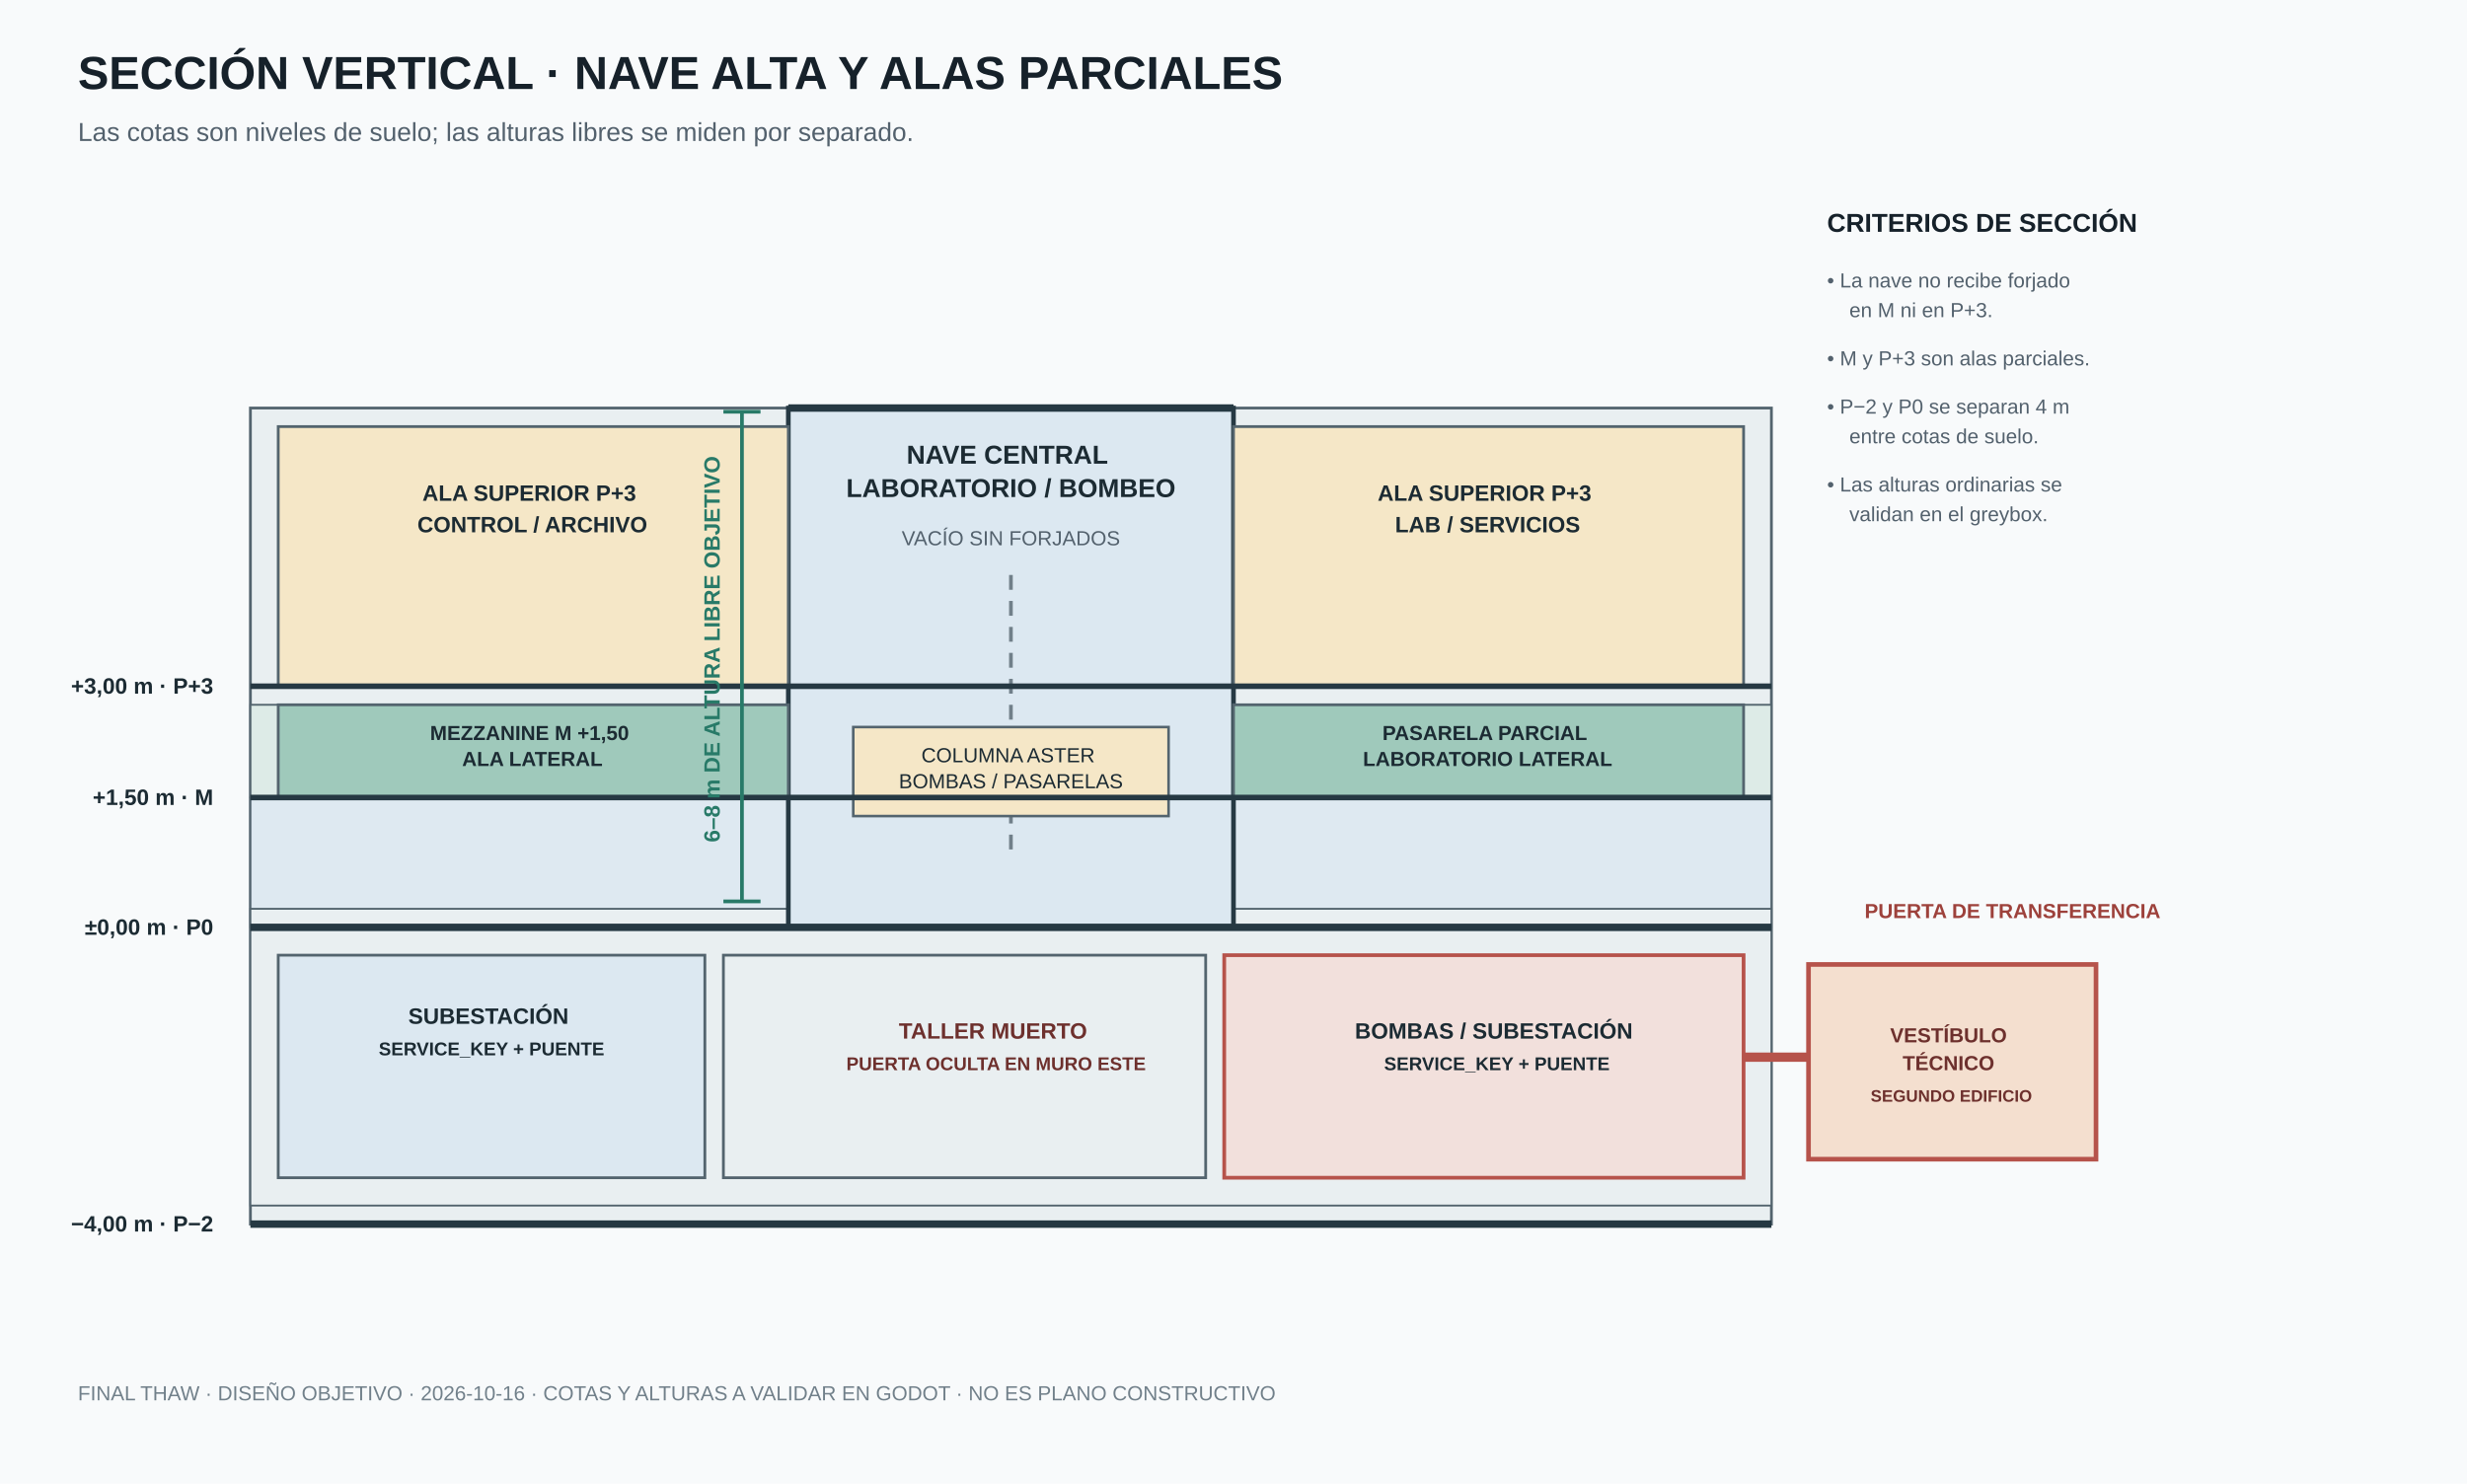
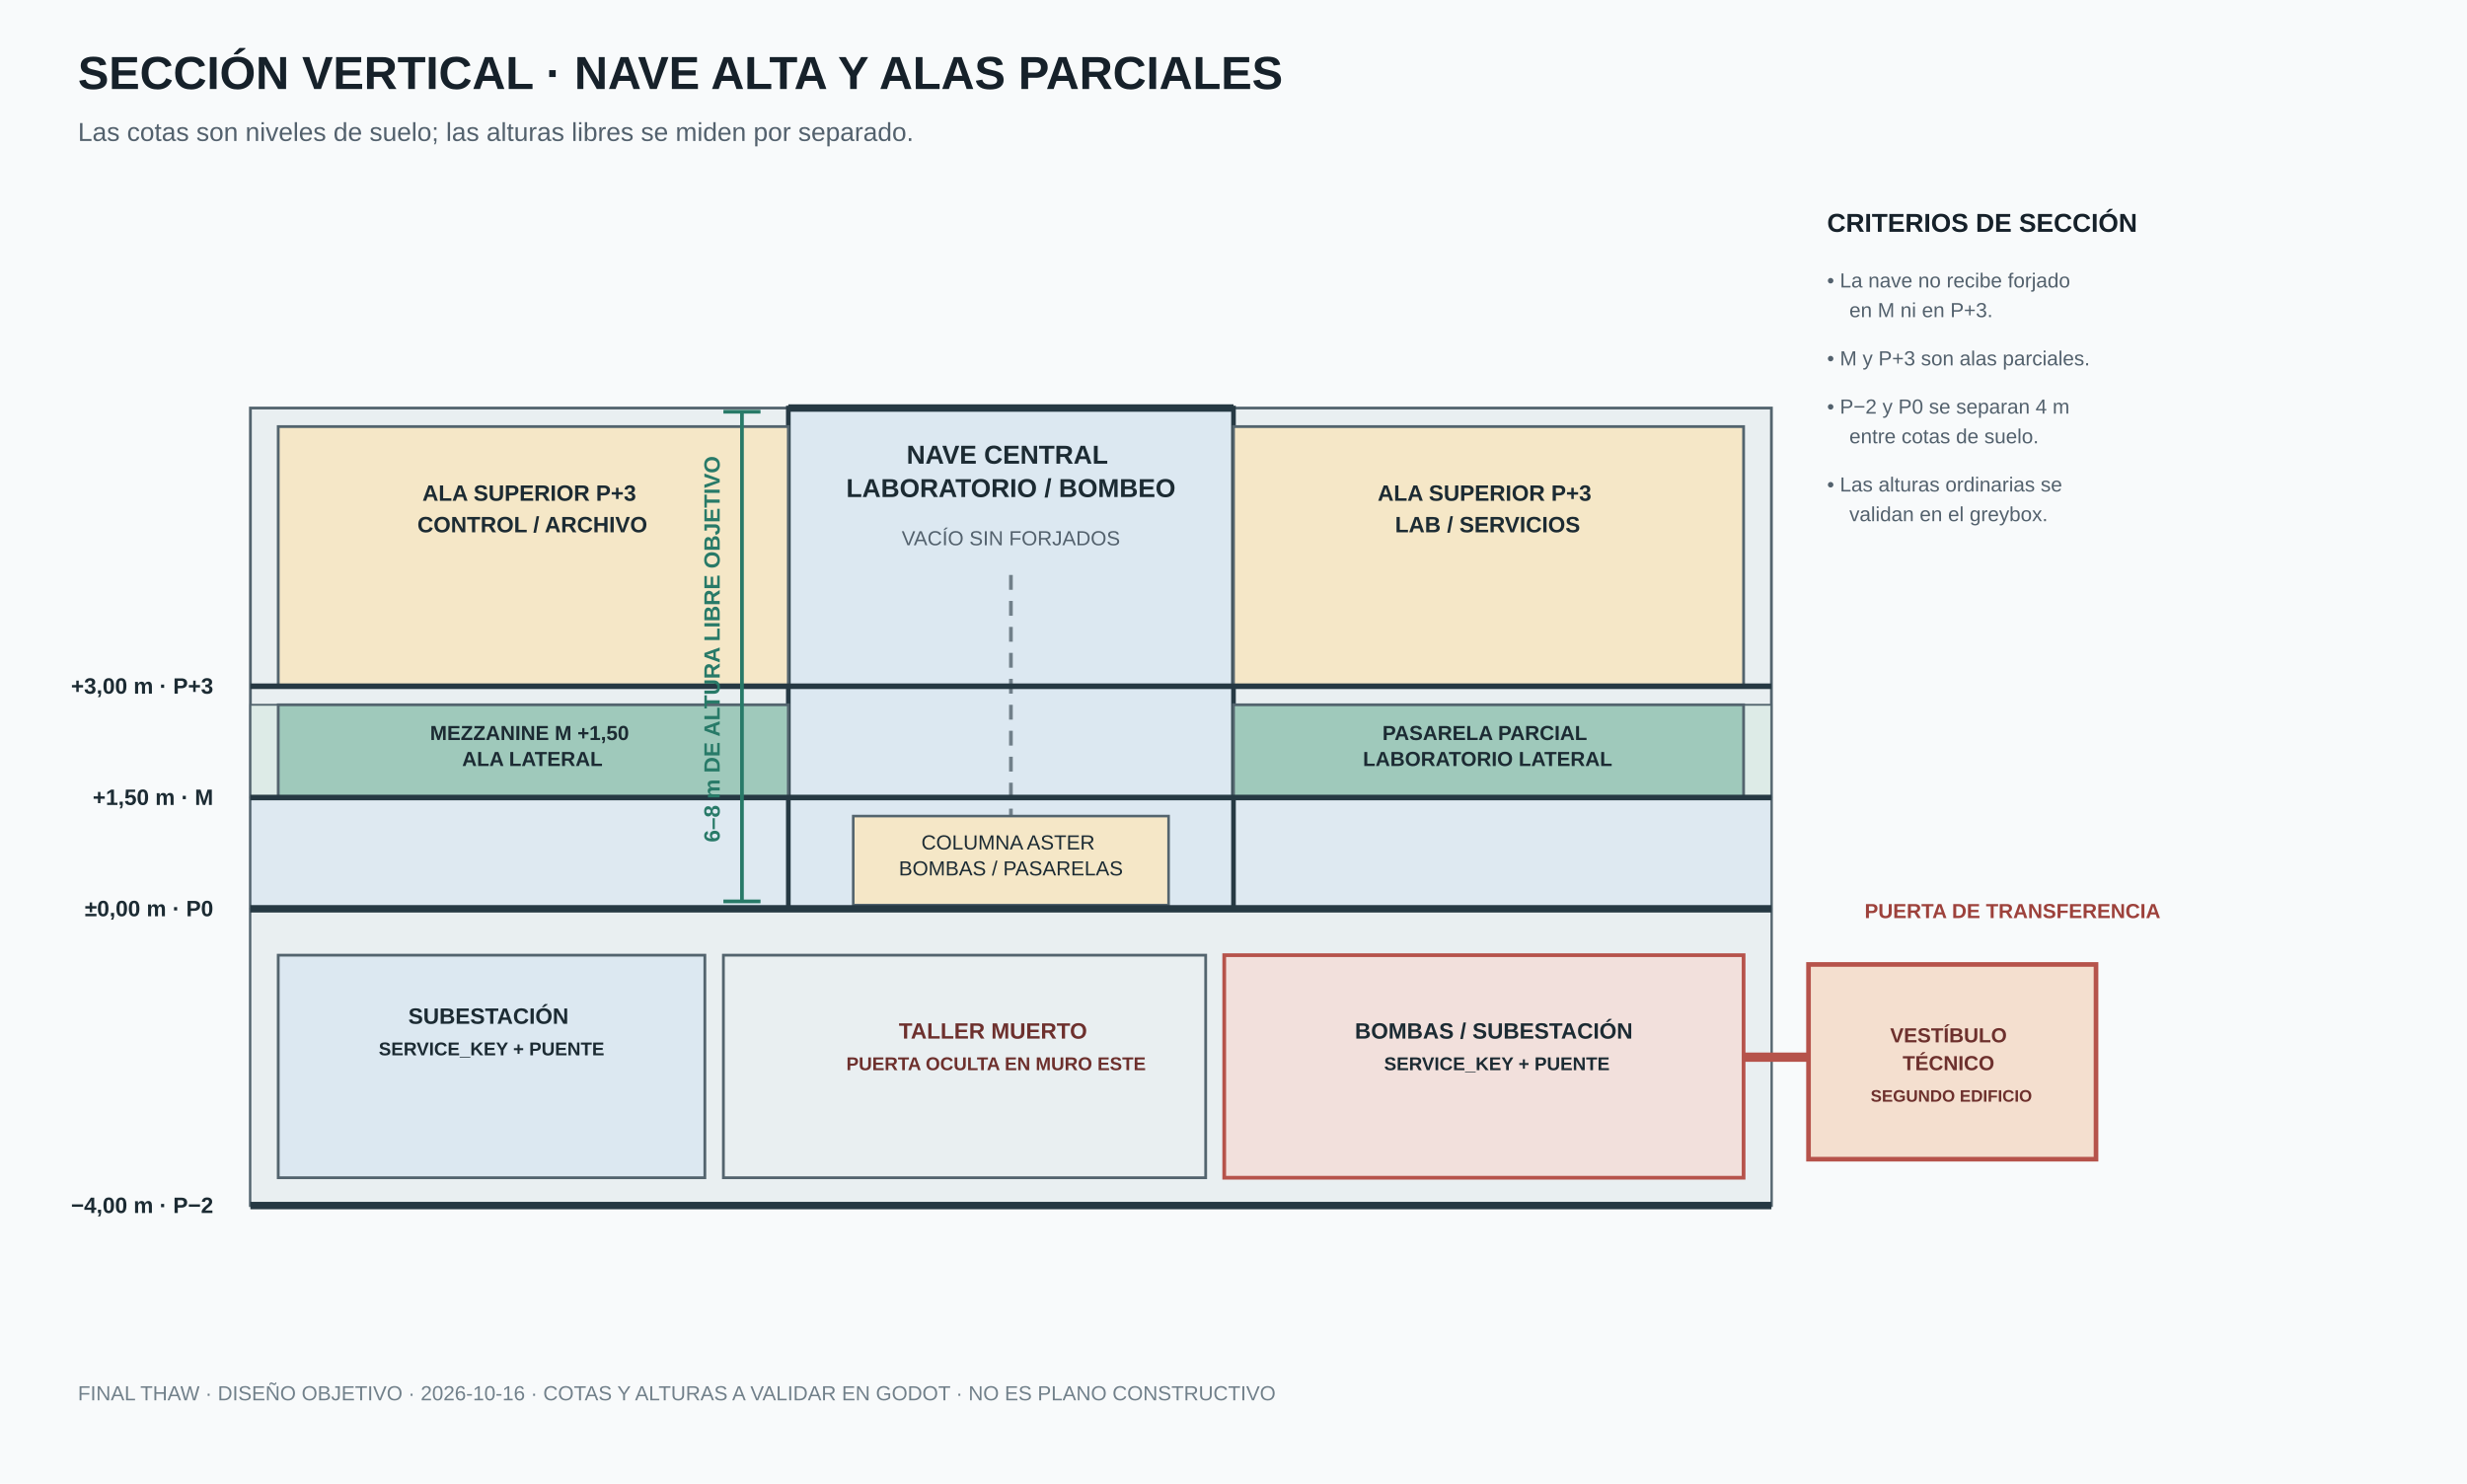
<svg xmlns="http://www.w3.org/2000/svg" viewBox="0 0 1330 800" role="img" aria-label="Sección vertical conceptual: nave central alta, mezzanine y ala superior parciales, y puerta de transferencia en P−2">
  <rect width="1330" height="800" fill="#f8fafb" />
  <text x="42" y="48" font-family="Arial,sans-serif" font-size="25" font-weight="700" fill="#16212a">SECCIÓN VERTICAL · NAVE ALTA Y ALAS PARCIALES</text>
  <text x="42" y="76" font-family="Arial,sans-serif" font-size="14" fill="#53616d">Las cotas son niveles de suelo; las alturas libres se miden por separado.</text>
-   <rect x="135" y="220" width="820" height="440" fill="#e9eff1" stroke="#53646e" stroke-width="1.5" />
+   <rect x="135" y="220" width="820" height="430" fill="#e9eff1" stroke="#53646e" stroke-width="1.5" />
  <rect x="135" y="380" width="820" height="50" fill="#d9e9e4" fill-opacity=".8" stroke="#53646e" stroke-width="1" />
-   <rect x="135" y="430" width="820" height="70" fill="#dce8f1" fill-opacity=".85" stroke="#53646e" stroke-width="1" />
+   <rect x="135" y="430" width="820" height="60" fill="#dce8f1" fill-opacity=".85" stroke="#53646e" stroke-width="1" />
  <rect x="135" y="490" width="820" height="160" fill="#e9eff1" stroke="#53646e" stroke-width="1" />
-   <rect x="425" y="220" width="240" height="280" fill="#dce8f1" stroke="#263943" stroke-width="2.5" />
+   <rect x="425" y="220" width="240" height="270" fill="#dce8f1" stroke="#263943" stroke-width="2.5" />
  <line x1="425" y1="220" x2="665" y2="220" stroke="#263943" stroke-width="4" />
  <text x="545" y="250" text-anchor="middle" font-family="Arial,sans-serif" font-size="14" font-weight="700" fill="#1c2b33">
    <tspan x="545">NAVE CENTRAL</tspan>
    <tspan x="545" dy="18">LABORATORIO / BOMBEO</tspan>
  </text>
  <text x="545" y="294" text-anchor="middle" font-family="Arial,sans-serif" font-size="11" fill="#53616d">VACÍO SIN FORJADOS</text>
  <line x1="545" y1="310" x2="545" y2="462" stroke="#71808a" stroke-width="2" stroke-dasharray="8 6" />
-   <rect x="460" y="392" width="170" height="48" fill="#f5e7c7" stroke="#53646e" stroke-width="1.4" />
-   <text x="545" y="411" text-anchor="middle" font-family="Arial,sans-serif" font-size="11" fill="#1c2b33">
+   <rect x="460" y="440" width="170" height="48" fill="#f5e7c7" stroke="#53646e" stroke-width="1.4" />
+   <text x="545" y="458" text-anchor="middle" font-family="Arial,sans-serif" font-size="11" fill="#1c2b33">
    <tspan x="545">COLUMNA ASTER</tspan>
    <tspan x="545" dy="14">BOMBAS / PASARELAS</tspan>
  </text>
  <rect x="150" y="230" width="275" height="140" fill="#f5e7c7" stroke="#53646e" stroke-width="1.5" />
  <rect x="665" y="230" width="275" height="140" fill="#f5e7c7" stroke="#53646e" stroke-width="1.5" />
  <text x="287" y="270" text-anchor="middle" font-family="Arial,sans-serif" font-size="12" font-weight="700" fill="#1c2b33">
    <tspan x="287">ALA SUPERIOR P+3</tspan>
    <tspan x="287" dy="17">CONTROL / ARCHIVO</tspan>
  </text>
  <text x="802" y="270" text-anchor="middle" font-family="Arial,sans-serif" font-size="12" font-weight="700" fill="#1c2b33">
    <tspan x="802">ALA SUPERIOR P+3</tspan>
    <tspan x="802" dy="17">LAB / SERVICIOS</tspan>
  </text>
  <rect x="150" y="380" width="275" height="50" fill="#9fc9bb" stroke="#53646e" stroke-width="1.5" />
  <rect x="665" y="380" width="275" height="50" fill="#9fc9bb" stroke="#53646e" stroke-width="1.5" />
  <text x="287" y="399" text-anchor="middle" font-family="Arial,sans-serif" font-size="11" font-weight="700" fill="#1c2b33">
    <tspan x="287">MEZZANINE M +1,50</tspan>
    <tspan x="287" dy="14">ALA LATERAL</tspan>
  </text>
  <text x="802" y="399" text-anchor="middle" font-family="Arial,sans-serif" font-size="11" font-weight="700" fill="#1c2b33">
    <tspan x="802">PASARELA PARCIAL</tspan>
    <tspan x="802" dy="14">LABORATORIO LATERAL</tspan>
  </text>
  <line x1="135" y1="370" x2="955" y2="370" stroke="#263943" stroke-width="3" />
  <text x="115" y="374" text-anchor="end" font-family="Arial,sans-serif" font-size="12" font-weight="700" fill="#1c2b33">+3,00 m · P+3</text>
  <line x1="135" y1="430" x2="955" y2="430" stroke="#263943" stroke-width="3" />
  <text x="115" y="434" text-anchor="end" font-family="Arial,sans-serif" font-size="12" font-weight="700" fill="#1c2b33">+1,50 m · M</text>
-   <line x1="135" y1="500" x2="955" y2="500" stroke="#263943" stroke-width="4" />
-   <text x="115" y="504" text-anchor="end" font-family="Arial,sans-serif" font-size="12" font-weight="700" fill="#1c2b33">±0,00 m · P0</text>
-   <line x1="135" y1="660" x2="955" y2="660" stroke="#263943" stroke-width="4" />
-   <text x="115" y="664" text-anchor="end" font-family="Arial,sans-serif" font-size="12" font-weight="700" fill="#1c2b33">−4,00 m · P−2</text>
+   <line x1="135" y1="490" x2="955" y2="490" stroke="#263943" stroke-width="4" />
+   <text x="115" y="494" text-anchor="end" font-family="Arial,sans-serif" font-size="12" font-weight="700" fill="#1c2b33">±0,00 m · P0</text>
+   <line x1="135" y1="650" x2="955" y2="650" stroke="#263943" stroke-width="4" />
+   <text x="115" y="654" text-anchor="end" font-family="Arial,sans-serif" font-size="12" font-weight="700" fill="#1c2b33">−4,00 m · P−2</text>
  <line x1="400" y1="222" x2="400" y2="486" stroke="#287a68" stroke-width="2" />
  <line x1="390" y1="222" x2="410" y2="222" stroke="#287a68" stroke-width="2" />
  <line x1="390" y1="486" x2="410" y2="486" stroke="#287a68" stroke-width="2" />
  <text x="388" y="350" transform="rotate(-90 388 350)" text-anchor="middle" font-family="Arial,sans-serif" font-size="12" font-weight="700" fill="#287a68">6–8 m DE ALTURA LIBRE OBJETIVO</text>
  <rect x="150" y="515" width="230" height="120" fill="#dce8f1" stroke="#53646e" stroke-width="1.5" />
  <text x="265" y="552" text-anchor="middle" font-family="Arial,sans-serif" font-size="12" font-weight="700" fill="#1c2b33">
    <tspan x="265">SUBESTACIÓN</tspan>
    <tspan x="265" dy="17" font-size="10">SERVICE_KEY + PUENTE</tspan>
  </text>
  <rect x="390" y="515" width="260" height="120" fill="#e9eff1" stroke="#53646e" stroke-width="1.5" />
  <text x="537" y="560" text-anchor="middle" font-family="Arial,sans-serif" font-size="12" font-weight="700" fill="#6d302d">
    <tspan x="537">TALLER MUERTO</tspan>
    <tspan x="537" dy="17" font-size="10">PUERTA OCULTA EN MURO ESTE</tspan>
  </text>
  <rect x="660" y="515" width="280" height="120" fill="#f2e0dc" stroke="#b6534b" stroke-width="2" />
  <text x="807" y="560" text-anchor="middle" font-family="Arial,sans-serif" font-size="12" font-weight="700" fill="#1c2b33">
    <tspan x="807">BOMBAS / SUBESTACIÓN</tspan>
    <tspan x="807" dy="17" font-size="10">SERVICE_KEY + PUENTE</tspan>
  </text>
  <path d="M940 570 H975" stroke="#b6534b" stroke-width="5" />
  <rect x="975" y="520" width="155" height="105" fill="#f4dfcf" stroke="#b6534b" stroke-width="2.5" />
  <text x="1052" y="562" text-anchor="middle" font-family="Arial,sans-serif" font-size="11" font-weight="700" fill="#6d302d">
    <tspan x="1052">VESTÍBULO</tspan>
    <tspan x="1052" dy="15">TÉCNICO</tspan>
    <tspan x="1052" dy="17" font-size="9">SEGUNDO EDIFICIO</tspan>
  </text>
  <text x="1085" y="495" text-anchor="middle" font-family="Arial,sans-serif" font-size="11" font-weight="700" fill="#9d413b">PUERTA DE TRANSFERENCIA</text>
  <text x="985" y="125" font-family="Arial,sans-serif" font-size="14" font-weight="700" fill="#16212a">CRITERIOS DE SECCIÓN</text>
  <text x="985" y="155" font-family="Arial,sans-serif" font-size="11" fill="#53616d">
    <tspan x="985">• La nave no recibe forjado</tspan>
    <tspan x="997" dy="16">en M ni en P+3.</tspan>
    <tspan x="985" dy="26">• M y P+3 son alas parciales.</tspan>
    <tspan x="985" dy="26">• P−2 y P0 se separan 4 m</tspan>
    <tspan x="997" dy="16">entre cotas de suelo.</tspan>
    <tspan x="985" dy="26">• Las alturas ordinarias se</tspan>
    <tspan x="997" dy="16">validan en el greybox.</tspan>
  </text>
  <text x="42" y="755" font-family="Arial,sans-serif" font-size="11" fill="#71808a">FINAL THAW · DISEÑO OBJETIVO · 2026-10-16 · COTAS Y ALTURAS A VALIDAR EN GODOT · NO ES PLANO CONSTRUCTIVO</text>
</svg>
